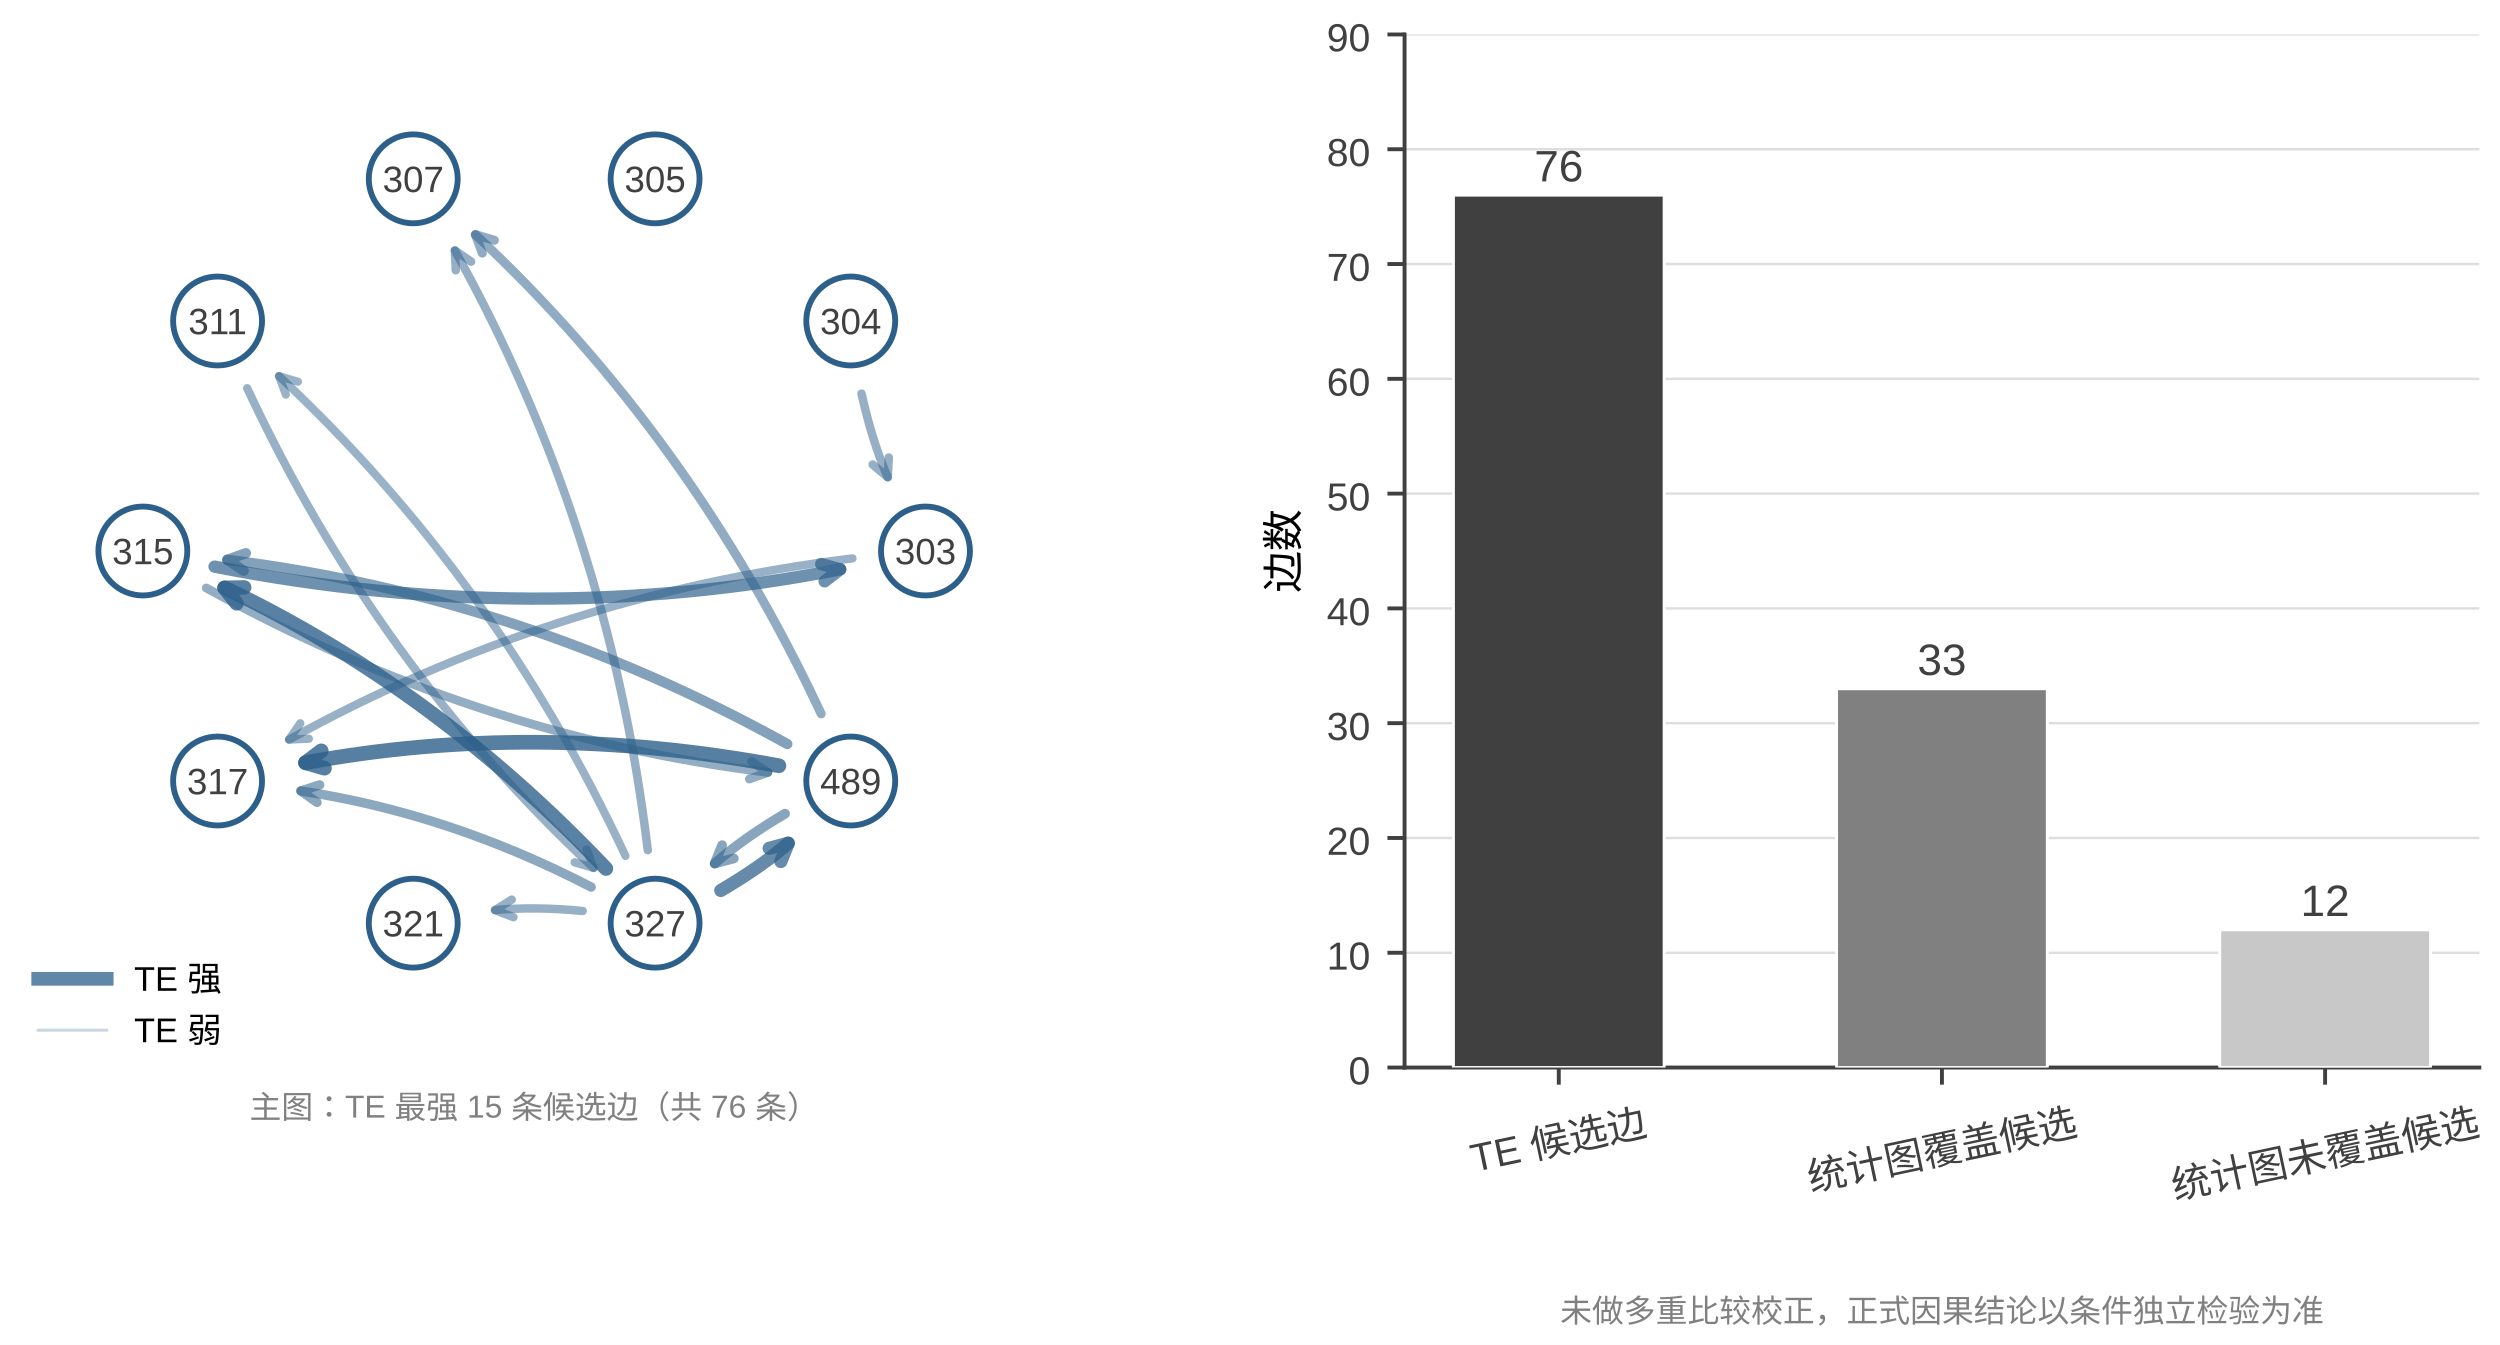
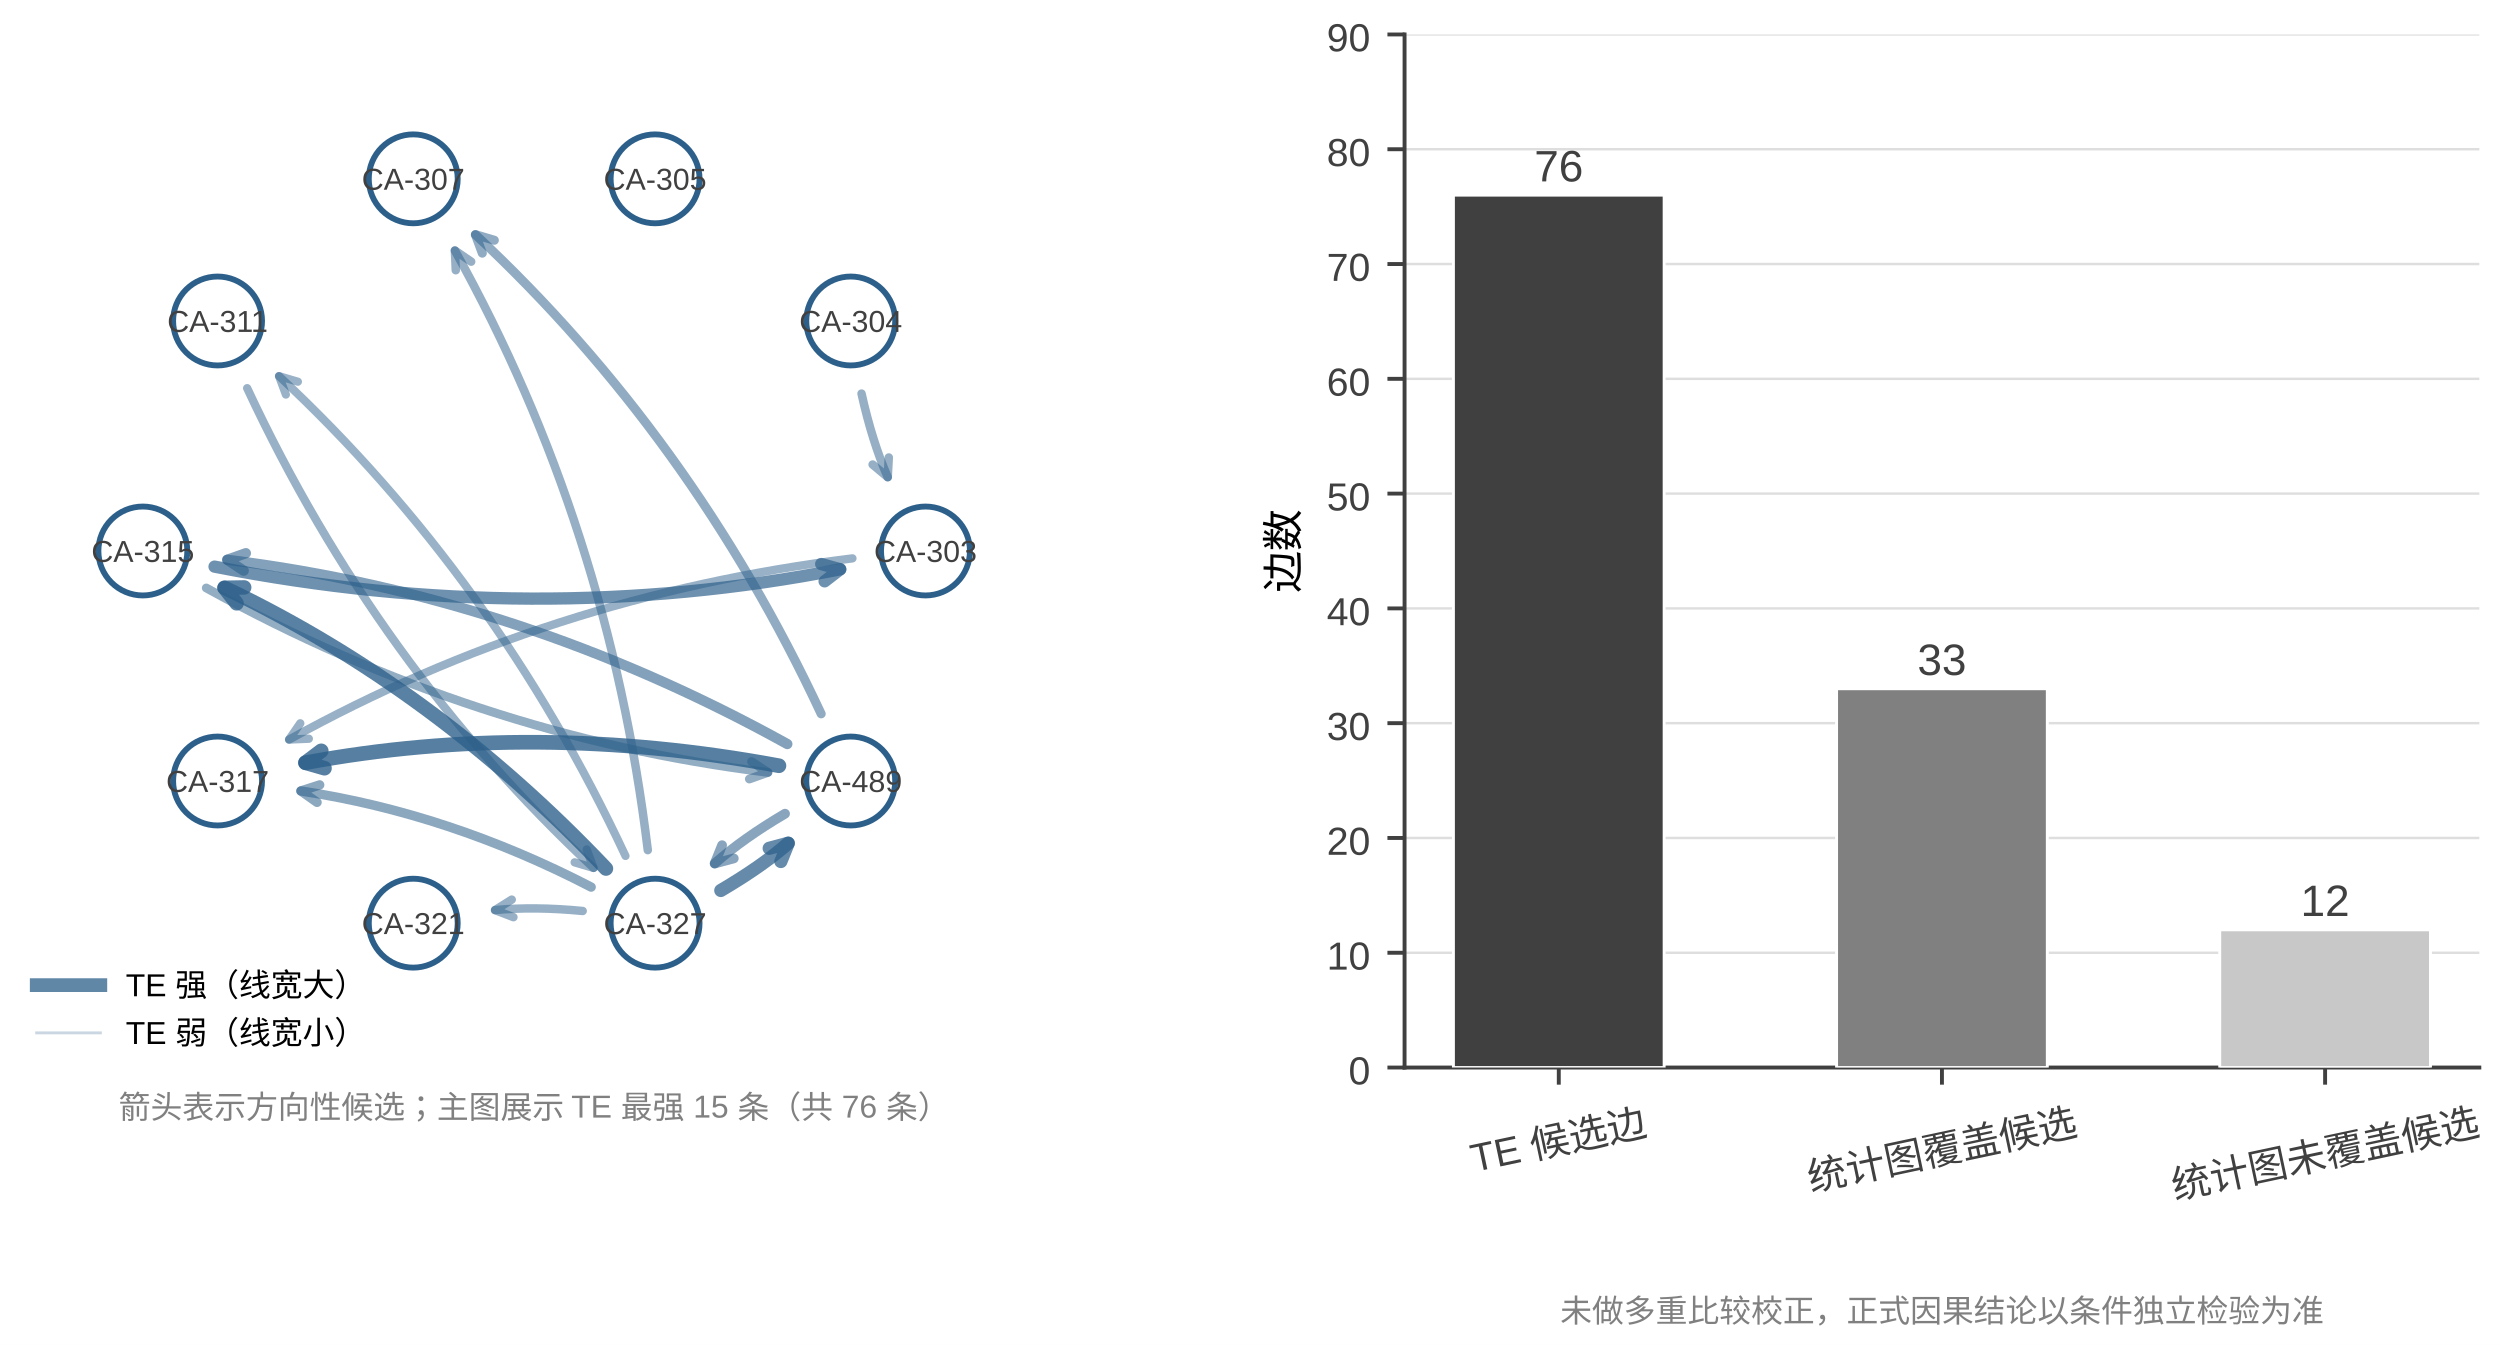
<svg xmlns="http://www.w3.org/2000/svg" xmlns:xlink="http://www.w3.org/1999/xlink" width="510.766pt" height="274.775pt" viewBox="0 0 510.766 274.775" version="1.1">
  <defs>
    <style type="text/css">*{stroke-linejoin: round; stroke-linecap: butt}</style>
  </defs>
  <g id="figure_1">
    <g id="patch_1">
      <path d="M 0 274.775  L 510.766 274.775  L 510.766 0  L 0 0  z " style="fill: #ffffff" />
    </g>
    <g id="axes_1">
      <g id="patch_2">
        <path d="M 127.793 174.879  Q 101.336 118.234 57.004 76.844  " style="fill: none; opacity: 0.483; stroke: #2c5f8a; stroke-width: 1.671; stroke-linecap: round" />
        <path d="M 58.407 80.616  L 57.004 76.844  L 60.864 77.985  " style="fill: none; opacity: 0.483; stroke: #2c5f8a; stroke-width: 1.671; stroke-linecap: round" />
      </g>
      <g id="patch_3">
        <path d="M 174.156 114.079  Q 112.108 121.737 59.068 151.095  " style="fill: none; opacity: 0.489; stroke: #2c5f8a; stroke-width: 1.696; stroke-linecap: round" />
        <path d="M 63.089 150.927  L 59.068 151.095  L 61.346 147.777  " style="fill: none; opacity: 0.489; stroke: #2c5f8a; stroke-width: 1.696; stroke-linecap: round" />
      </g>
      <g id="patch_4">
        <path d="M 50.498 79.309  Q 76.955 135.953 121.265 177.325  " style="fill: none; opacity: 0.489; stroke: #2c5f8a; stroke-width: 1.697; stroke-linecap: round" />
        <path d="M 119.862 173.552  L 121.265 177.325  L 117.405 176.184  " style="fill: none; opacity: 0.489; stroke: #2c5f8a; stroke-width: 1.697; stroke-linecap: round" />
      </g>
      <g id="patch_5">
        <path d="M 119.045 186.121  Q 109.134 185.166 101.141 185.936  " style="fill: none; opacity: 0.496; stroke: #2c5f8a; stroke-width: 1.724; stroke-linecap: round" />
        <path d="M 104.896 187.383  L 101.141 185.936  L 104.551 183.799  " style="fill: none; opacity: 0.496; stroke: #2c5f8a; stroke-width: 1.724; stroke-linecap: round" />
      </g>
      <g id="patch_6">
        <path d="M 176.018 80.417  Q 178.173 90.139 181.37 97.491  " style="fill: none; opacity: 0.498; stroke: #2c5f8a; stroke-width: 1.735; stroke-linecap: round" />
        <path d="M 181.585 93.472  L 181.37 97.491  L 178.284 94.908  " style="fill: none; opacity: 0.498; stroke: #2c5f8a; stroke-width: 1.735; stroke-linecap: round" />
      </g>
      <g id="patch_7">
        <path d="M 132.348 173.685  Q 124.343 107.633 92.939 51.186  " style="fill: none; opacity: 0.499; stroke: #2c5f8a; stroke-width: 1.736; stroke-linecap: round" />
        <path d="M 93.117 55.207  L 92.939 51.186  L 96.262 53.457  " style="fill: none; opacity: 0.499; stroke: #2c5f8a; stroke-width: 1.736; stroke-linecap: round" />
      </g>
      <g id="patch_8">
        <path d="M 42.144 120.126  Q 96.843 150.402 156.893 157.812  " style="fill: none; opacity: 0.514; stroke: #2c5f8a; stroke-width: 1.801; stroke-linecap: round" />
        <path d="M 153.54 155.585  L 156.893 157.812  L 153.099 159.158  " style="fill: none; opacity: 0.514; stroke: #2c5f8a; stroke-width: 1.801; stroke-linecap: round" />
      </g>
      <g id="patch_9">
        <path d="M 167.767 145.836  Q 141.31 89.191 97.131 47.942  " style="fill: none; opacity: 0.527; stroke: #2c5f8a; stroke-width: 1.857; stroke-linecap: round" />
        <path d="M 98.534 51.715  L 97.131 47.942  L 100.99 49.084  " style="fill: none; opacity: 0.527; stroke: #2c5f8a; stroke-width: 1.857; stroke-linecap: round" />
      </g>
      <g id="patch_10">
        <path d="M 120.777 181.235  Q 91.714 166.192 61.483 161.601  " style="fill: none; opacity: 0.543; stroke: #2c5f8a; stroke-width: 1.921; stroke-linecap: round" />
        <path d="M 64.772 163.921  L 61.483 161.601  L 65.312 160.362  " style="fill: none; opacity: 0.543; stroke: #2c5f8a; stroke-width: 1.921; stroke-linecap: round" />
      </g>
      <g id="patch_11">
        <path d="M 160.383 166.248  Q 151.803 171.301 146.021 176.417  " style="fill: none; opacity: 0.562; stroke: #2c5f8a; stroke-width: 2.002; stroke-linecap: round" />
        <path d="M 149.91 175.379  L 146.021 176.417  L 147.525 172.683  " style="fill: none; opacity: 0.562; stroke: #2c5f8a; stroke-width: 2.002; stroke-linecap: round" />
      </g>
      <g id="patch_12">
        <path d="M 160.852 152.011  Q 106.153 121.736 46.438 114.366  " style="fill: none; opacity: 0.586; stroke: #2c5f8a; stroke-width: 2.103; stroke-linecap: round" />
        <path d="M 49.79 116.594  L 46.438 114.366  L 50.231 113.021  " style="fill: none; opacity: 0.586; stroke: #2c5f8a; stroke-width: 2.103; stroke-linecap: round" />
      </g>
      <g id="patch_13">
        <path d="M 43.837 115.767  Q 109.13 128.565 171.661 116.309  " style="fill: none; opacity: 0.685; stroke: #2c5f8a; stroke-width: 2.517; stroke-linecap: round" />
        <path d="M 167.782 115.235  L 171.661 116.309  L 168.474 118.768  " style="fill: none; opacity: 0.685; stroke: #2c5f8a; stroke-width: 2.517; stroke-linecap: round" />
      </g>
      <g id="patch_14">
        <path d="M 147.267 181.926  Q 155.847 176.872 161.042 172.276  " style="fill: none; opacity: 0.729; stroke: #2c5f8a; stroke-width: 2.703; stroke-linecap: round" />
        <path d="M 157.153 173.313  L 161.042 172.276  L 159.538 176.01  " style="fill: none; opacity: 0.729; stroke: #2c5f8a; stroke-width: 2.703; stroke-linecap: round" />
      </g>
      <g id="patch_15">
        <path d="M 123.802 177.457  Q 88.798 140.556 45.867 120.09  " style="fill: none; opacity: 0.789; stroke: #2c5f8a; stroke-width: 2.954; stroke-linecap: round" />
        <path d="M 48.342 123.264  L 45.867 120.09  L 49.891 120.015  " style="fill: none; opacity: 0.789; stroke: #2c5f8a; stroke-width: 2.954; stroke-linecap: round" />
      </g>
      <g id="patch_16">
        <path d="M 159.139 156.443  Q 109.13 147.164 62.419 155.832  " style="fill: none; opacity: 0.8; stroke: #2c5f8a; stroke-width: 3; stroke-linecap: round" />
        <path d="M 66.287 156.945  L 62.419 155.832  L 65.63 153.405  " style="fill: none; opacity: 0.8; stroke: #2c5f8a; stroke-width: 3; stroke-linecap: round" />
      </g>
      <g id="text_1">
-         <text style="font-size: 6.5px; font-family: 'PingFang SC', 'Arial', 'Helvetica', 'DejaVu Sans', sans-serif; text-anchor: middle; fill: #808080" x="109.132" y="228.498" transform="rotate(-0 109.1324 228.4981)">主图：TE 最强 15 条候选边（共 76 条）</text>
+         <text style="font-size: 6.5px; font-family: 'PingFang SC', 'Arial', 'Helvetica', 'DejaVu Sans', sans-serif; text-anchor: middle; fill: #808080" x="109.132" y="228.498" transform="rotate(-0 109.1324 228.4981)">箭头表示方向性候选；主图展示 TE 最强 15 条（共 76 条）</text>
      </g>
      <g id="PathCollection_1">
        <defs>
-           <path id="m736ba44a7f" d="M 0 9.083  C 2.409 9.083 4.719 8.126 6.423 6.423  C 8.126 4.719 9.083 2.409 9.083 0  C 9.083 -2.409 8.126 -4.719 6.423 -6.423  C 4.719 -8.126 2.409 -9.083 0 -9.083  C -2.409 -9.083 -4.719 -8.126 -6.423 -6.423  C -8.126 -4.719 -9.083 -2.409 -9.083 0  C -9.083 2.409 -8.126 4.719 -6.423 6.423  C -4.719 8.126 -2.409 9.083 0 9.083  z " style="stroke: #2c5f8a; stroke-width: 1.2" />
+           <path id="m7c9078ab81" d="M 0 9.083  C 2.409 9.083 4.719 8.126 6.423 6.423  C 8.126 4.719 9.083 2.409 9.083 0  C 9.083 -2.409 8.126 -4.719 6.423 -6.423  C 4.719 -8.126 2.409 -9.083 0 -9.083  C -2.409 -9.083 -4.719 -8.126 -6.423 -6.423  C -8.126 -4.719 -9.083 -2.409 -9.083 0  C -9.083 2.409 -8.126 4.719 -6.423 6.423  C -4.719 8.126 -2.409 9.083 0 9.083  z " style="stroke: #2c5f8a; stroke-width: 1.2" />
        </defs>
-         <g clip-path="url(#p51ab645b5c)">
-           <use xlink:href="#m736ba44a7f" x="189.081" y="112.572" style="fill: #ffffff; stroke: #2c5f8a; stroke-width: 1.2" />
+         <g clip-path="url(#p4b5372c316)">
+           <use xlink:href="#m7c9078ab81" x="189.081" y="112.572" style="fill: #ffffff; stroke: #2c5f8a; stroke-width: 1.2" />
        </g>
      </g>
      <g id="PathCollection_2">
-         <g clip-path="url(#p51ab645b5c)">
-           <use xlink:href="#m736ba44a7f" x="173.812" y="65.58" style="fill: #ffffff; stroke: #2c5f8a; stroke-width: 1.2" />
+         <g clip-path="url(#p4b5372c316)">
+           <use xlink:href="#m7c9078ab81" x="173.812" y="65.58" style="fill: #ffffff; stroke: #2c5f8a; stroke-width: 1.2" />
        </g>
      </g>
      <g id="PathCollection_3">
-         <g clip-path="url(#p51ab645b5c)">
-           <use xlink:href="#m736ba44a7f" x="133.838" y="36.537" style="fill: #ffffff; stroke: #2c5f8a; stroke-width: 1.2" />
+         <g clip-path="url(#p4b5372c316)">
+           <use xlink:href="#m7c9078ab81" x="133.838" y="36.537" style="fill: #ffffff; stroke: #2c5f8a; stroke-width: 1.2" />
        </g>
      </g>
      <g id="PathCollection_4">
-         <g clip-path="url(#p51ab645b5c)">
-           <use xlink:href="#m736ba44a7f" x="84.427" y="36.537" style="fill: #ffffff; stroke: #2c5f8a; stroke-width: 1.2" />
+         <g clip-path="url(#p4b5372c316)">
+           <use xlink:href="#m7c9078ab81" x="84.427" y="36.537" style="fill: #ffffff; stroke: #2c5f8a; stroke-width: 1.2" />
        </g>
      </g>
      <g id="PathCollection_5">
-         <g clip-path="url(#p51ab645b5c)">
-           <use xlink:href="#m736ba44a7f" x="44.452" y="65.58" style="fill: #ffffff; stroke: #2c5f8a; stroke-width: 1.2" />
+         <g clip-path="url(#p4b5372c316)">
+           <use xlink:href="#m7c9078ab81" x="44.452" y="65.58" style="fill: #ffffff; stroke: #2c5f8a; stroke-width: 1.2" />
        </g>
      </g>
      <g id="PathCollection_6">
-         <g clip-path="url(#p51ab645b5c)">
-           <use xlink:href="#m736ba44a7f" x="29.184" y="112.572" style="fill: #ffffff; stroke: #2c5f8a; stroke-width: 1.2" />
+         <g clip-path="url(#p4b5372c316)">
+           <use xlink:href="#m7c9078ab81" x="29.184" y="112.572" style="fill: #ffffff; stroke: #2c5f8a; stroke-width: 1.2" />
        </g>
      </g>
      <g id="PathCollection_7">
-         <g clip-path="url(#p51ab645b5c)">
-           <use xlink:href="#m736ba44a7f" x="44.452" y="159.565" style="fill: #ffffff; stroke: #2c5f8a; stroke-width: 1.2" />
+         <g clip-path="url(#p4b5372c316)">
+           <use xlink:href="#m7c9078ab81" x="44.452" y="159.565" style="fill: #ffffff; stroke: #2c5f8a; stroke-width: 1.2" />
        </g>
      </g>
      <g id="PathCollection_8">
-         <g clip-path="url(#p51ab645b5c)">
-           <use xlink:href="#m736ba44a7f" x="84.427" y="188.608" style="fill: #ffffff; stroke: #2c5f8a; stroke-width: 1.2" />
+         <g clip-path="url(#p4b5372c316)">
+           <use xlink:href="#m7c9078ab81" x="84.427" y="188.608" style="fill: #ffffff; stroke: #2c5f8a; stroke-width: 1.2" />
        </g>
      </g>
      <g id="PathCollection_9">
-         <g clip-path="url(#p51ab645b5c)">
-           <use xlink:href="#m736ba44a7f" x="133.838" y="188.608" style="fill: #ffffff; stroke: #2c5f8a; stroke-width: 1.2" />
+         <g clip-path="url(#p4b5372c316)">
+           <use xlink:href="#m7c9078ab81" x="133.838" y="188.608" style="fill: #ffffff; stroke: #2c5f8a; stroke-width: 1.2" />
        </g>
      </g>
      <g id="PathCollection_10">
-         <g clip-path="url(#p51ab645b5c)">
-           <use xlink:href="#m736ba44a7f" x="173.812" y="159.565" style="fill: #ffffff; stroke: #2c5f8a; stroke-width: 1.2" />
+         <g clip-path="url(#p4b5372c316)">
+           <use xlink:href="#m7c9078ab81" x="173.812" y="159.565" style="fill: #ffffff; stroke: #2c5f8a; stroke-width: 1.2" />
        </g>
      </g>
      <g id="legend_1">
        <g id="line2d_1">
-           <path d="M 7.8 199.975  L 14.8 199.975  L 21.8 199.975  " style="fill: none; stroke: #2c5f8a; stroke-opacity: 0.75; stroke-width: 2.8; stroke-linecap: square" />
+           <path d="M 7.5 201.27  L 14 201.27  L 20.5 201.27  " style="fill: none; stroke: #2c5f8a; stroke-opacity: 0.75; stroke-width: 2.8; stroke-linecap: square" />
        </g>
        <g id="text_2">
-           <text style="font-size: 7px; font-family: 'PingFang SC', 'Arial', 'Helvetica', 'DejaVu Sans', sans-serif; text-anchor: start" x="27.4" y="202.425" transform="rotate(-0 27.4 202.4248)">TE 强</text>
+           <text style="font-size: 6.5px; font-family: 'PingFang SC', 'Arial', 'Helvetica', 'DejaVu Sans', sans-serif; text-anchor: start" x="25.7" y="203.545" transform="rotate(-0 25.7 203.5448)">TE 强（线宽大）</text>
        </g>
        <g id="line2d_2">
-           <path d="M 7.8 210.475  L 14.8 210.475  L 21.8 210.475  " style="fill: none; stroke: #2c5f8a; stroke-opacity: 0.25; stroke-width: 0.6; stroke-linecap: square" />
+           <path d="M 7.5 211.02  L 14 211.02  L 20.5 211.02  " style="fill: none; stroke: #2c5f8a; stroke-opacity: 0.25; stroke-width: 0.6; stroke-linecap: square" />
        </g>
        <g id="text_3">
-           <text style="font-size: 7px; font-family: 'PingFang SC', 'Arial', 'Helvetica', 'DejaVu Sans', sans-serif; text-anchor: start" x="27.4" y="212.925" transform="rotate(-0 27.4 212.9248)">TE 弱</text>
+           <text style="font-size: 6.5px; font-family: 'PingFang SC', 'Arial', 'Helvetica', 'DejaVu Sans', sans-serif; text-anchor: start" x="25.7" y="213.295" transform="rotate(-0 25.7 213.2948)">TE 弱（线宽小）</text>
        </g>
      </g>
      <g id="text_4">
-         <text style="font-size: 7.5px; font-family: 'PingFang SC', 'Arial', 'Helvetica', 'DejaVu Sans', sans-serif; text-anchor: middle; fill: #404040" x="189.081" y="115.272" transform="rotate(-0 189.0812 115.2724)">303</text>
+         <text style="font-size: 6.2px; font-family: 'PingFang SC', 'Arial', 'Helvetica', 'DejaVu Sans', sans-serif; text-anchor: middle; fill: #404040" x="189.081" y="114.804" transform="rotate(-0 189.0812 114.8044)">CA-303</text>
      </g>
      <g id="text_5">
-         <text style="font-size: 7.5px; font-family: 'PingFang SC', 'Arial', 'Helvetica', 'DejaVu Sans', sans-serif; text-anchor: middle; fill: #404040" x="173.812" y="68.28" transform="rotate(-0 173.8123 68.27968)">304</text>
+         <text style="font-size: 6.2px; font-family: 'PingFang SC', 'Arial', 'Helvetica', 'DejaVu Sans', sans-serif; text-anchor: middle; fill: #404040" x="173.812" y="67.812" transform="rotate(-0 173.8123 67.81168)">CA-304</text>
      </g>
      <g id="text_6">
-         <text style="font-size: 7.5px; font-family: 'PingFang SC', 'Arial', 'Helvetica', 'DejaVu Sans', sans-serif; text-anchor: middle; fill: #404040" x="133.838" y="39.237" transform="rotate(-0 133.8379 39.23658)">305</text>
+         <text style="font-size: 6.2px; font-family: 'PingFang SC', 'Arial', 'Helvetica', 'DejaVu Sans', sans-serif; text-anchor: middle; fill: #404040" x="133.838" y="38.769" transform="rotate(-0 133.8379 38.76858)">CA-305</text>
      </g>
      <g id="text_7">
-         <text style="font-size: 7.5px; font-family: 'PingFang SC', 'Arial', 'Helvetica', 'DejaVu Sans', sans-serif; text-anchor: middle; fill: #404040" x="84.427" y="39.237" transform="rotate(-0 84.42687 39.23658)">307</text>
+         <text style="font-size: 6.2px; font-family: 'PingFang SC', 'Arial', 'Helvetica', 'DejaVu Sans', sans-serif; text-anchor: middle; fill: #404040" x="84.427" y="38.769" transform="rotate(-0 84.42687 38.76858)">CA-307</text>
      </g>
      <g id="text_8">
-         <text style="font-size: 7.5px; font-family: 'PingFang SC', 'Arial', 'Helvetica', 'DejaVu Sans', sans-serif; text-anchor: middle; fill: #404040" x="44.452" y="68.28" transform="rotate(-0 44.45247 68.27968)">311</text>
+         <text style="font-size: 6.2px; font-family: 'PingFang SC', 'Arial', 'Helvetica', 'DejaVu Sans', sans-serif; text-anchor: middle; fill: #404040" x="44.452" y="67.812" transform="rotate(-0 44.45247 67.81168)">CA-311</text>
      </g>
      <g id="text_9">
-         <text style="font-size: 7.5px; font-family: 'PingFang SC', 'Arial', 'Helvetica', 'DejaVu Sans', sans-serif; text-anchor: middle; fill: #404040" x="29.184" y="115.272" transform="rotate(-0 29.18361 115.2724)">315</text>
+         <text style="font-size: 6.2px; font-family: 'PingFang SC', 'Arial', 'Helvetica', 'DejaVu Sans', sans-serif; text-anchor: middle; fill: #404040" x="29.184" y="114.804" transform="rotate(-0 29.18361 114.8044)">CA-315</text>
      </g>
      <g id="text_10">
-         <text style="font-size: 7.5px; font-family: 'PingFang SC', 'Arial', 'Helvetica', 'DejaVu Sans', sans-serif; text-anchor: middle; fill: #404040" x="44.452" y="162.265" transform="rotate(-0 44.45247 162.2651)">317</text>
+         <text style="font-size: 6.2px; font-family: 'PingFang SC', 'Arial', 'Helvetica', 'DejaVu Sans', sans-serif; text-anchor: middle; fill: #404040" x="44.452" y="161.797" transform="rotate(-0 44.45247 161.7971)">CA-317</text>
      </g>
      <g id="text_11">
-         <text style="font-size: 7.5px; font-family: 'PingFang SC', 'Arial', 'Helvetica', 'DejaVu Sans', sans-serif; text-anchor: middle; fill: #404040" x="84.427" y="191.308" transform="rotate(-0 84.42687 191.3082)">321</text>
+         <text style="font-size: 6.2px; font-family: 'PingFang SC', 'Arial', 'Helvetica', 'DejaVu Sans', sans-serif; text-anchor: middle; fill: #404040" x="84.427" y="190.84" transform="rotate(-0 84.42687 190.8402)">CA-321</text>
      </g>
      <g id="text_12">
-         <text style="font-size: 7.5px; font-family: 'PingFang SC', 'Arial', 'Helvetica', 'DejaVu Sans', sans-serif; text-anchor: middle; fill: #404040" x="133.838" y="191.308" transform="rotate(-0 133.8379 191.3082)">327</text>
+         <text style="font-size: 6.2px; font-family: 'PingFang SC', 'Arial', 'Helvetica', 'DejaVu Sans', sans-serif; text-anchor: middle; fill: #404040" x="133.838" y="190.84" transform="rotate(-0 133.8379 190.8402)">CA-327</text>
      </g>
      <g id="text_13">
-         <text style="font-size: 7.5px; font-family: 'PingFang SC', 'Arial', 'Helvetica', 'DejaVu Sans', sans-serif; text-anchor: middle; fill: #404040" x="173.812" y="162.265" transform="rotate(-0 173.8123 162.2651)">489</text>
+         <text style="font-size: 6.2px; font-family: 'PingFang SC', 'Arial', 'Helvetica', 'DejaVu Sans', sans-serif; text-anchor: middle; fill: #404040" x="173.812" y="161.797" transform="rotate(-0 173.8123 161.7971)">CA-489</text>
      </g>
    </g>
    <g id="axes_2">
      <g id="patch_17">
        <path d="M 286.961 218.105  L 506.542 218.105  L 506.542 7.04  L 286.961 7.04  z " style="fill: #ffffff" />
      </g>
      <g id="matplotlib.axis_1">
        <g id="xtick_1">
          <g id="line2d_3">
            <defs>
-               <path id="mc94214952a" d="M 0 0  L 0 3.5  " style="stroke: #404040; stroke-width: 0.8" />
+               <path id="m036fb91b46" d="M 0 0  L 0 3.5  " style="stroke: #404040; stroke-width: 0.8" />
            </defs>
            <g>
-               <use xlink:href="#mc94214952a" x="318.469" y="218.105" style="fill: #404040; stroke: #404040; stroke-width: 0.8" />
+               <use xlink:href="#m036fb91b46" x="318.469" y="218.105" style="fill: #404040; stroke: #404040; stroke-width: 0.8" />
            </g>
          </g>
          <g id="text_14">
            <text style="font-size: 8px; font-family: 'PingFang SC', 'Arial', 'Helvetica', 'DejaVu Sans', sans-serif; fill: #404040" transform="translate(301.1131 239.4674) rotate(-12)">TE 候选边</text>
          </g>
        </g>
        <g id="xtick_2">
          <g id="line2d_4">
            <g>
-               <use xlink:href="#mc94214952a" x="396.752" y="218.105" style="fill: #404040; stroke: #404040; stroke-width: 0.8" />
+               <use xlink:href="#m036fb91b46" x="396.752" y="218.105" style="fill: #404040; stroke: #404040; stroke-width: 0.8" />
            </g>
          </g>
          <g id="text_15">
            <text style="font-size: 8px; font-family: 'PingFang SC', 'Arial', 'Helvetica', 'DejaVu Sans', sans-serif; fill: #404040" transform="translate(369.9622 243.4775) rotate(-12)">统计图覆盖候选</text>
          </g>
        </g>
        <g id="xtick_3">
          <g id="line2d_5">
            <g>
-               <use xlink:href="#mc94214952a" x="475.034" y="218.105" style="fill: #404040; stroke: #404040; stroke-width: 0.8" />
+               <use xlink:href="#m036fb91b46" x="475.034" y="218.105" style="fill: #404040; stroke: #404040; stroke-width: 0.8" />
            </g>
          </g>
          <g id="text_16">
            <text style="font-size: 8px; font-family: 'PingFang SC', 'Arial', 'Helvetica', 'DejaVu Sans', sans-serif; fill: #404040" transform="translate(444.3318 245.1408) rotate(-12)">统计图未覆盖候选</text>
          </g>
        </g>
      </g>
      <g id="matplotlib.axis_2">
        <g id="ytick_1">
          <g id="line2d_6">
-             <path d="M 286.961 218.105  L 506.542 218.105  " clip-path="url(#p77a19a6b4f)" style="fill: none; stroke: #c8c8c8; stroke-opacity: 0.6; stroke-width: 0.5; stroke-linecap: square" />
+             <path d="M 286.961 218.105  L 506.542 218.105  " clip-path="url(#pcab60ad228)" style="fill: none; stroke: #c8c8c8; stroke-opacity: 0.6; stroke-width: 0.5; stroke-linecap: square" />
          </g>
          <g id="line2d_7">
            <defs>
-               <path id="m86c35201be" d="M 0 0  L -3.5 0  " style="stroke: #404040; stroke-width: 0.8" />
+               <path id="m307890be66" d="M 0 0  L -3.5 0  " style="stroke: #404040; stroke-width: 0.8" />
            </defs>
            <g>
-               <use xlink:href="#m86c35201be" x="286.961" y="218.105" style="fill: #404040; stroke: #404040; stroke-width: 0.8" />
+               <use xlink:href="#m307890be66" x="286.961" y="218.105" style="fill: #404040; stroke: #404040; stroke-width: 0.8" />
            </g>
          </g>
          <g id="text_17">
            <text style="font-size: 8px; font-family: 'PingFang SC', 'Arial', 'Helvetica', 'DejaVu Sans', sans-serif; text-anchor: end; fill: #404040" x="279.961" y="221.545" transform="rotate(-0 279.9608 221.5448)">0</text>
          </g>
        </g>
        <g id="ytick_2">
          <g id="line2d_8">
-             <path d="M 286.961 194.653  L 506.542 194.653  " clip-path="url(#p77a19a6b4f)" style="fill: none; stroke: #c8c8c8; stroke-opacity: 0.6; stroke-width: 0.5; stroke-linecap: square" />
+             <path d="M 286.961 194.653  L 506.542 194.653  " clip-path="url(#pcab60ad228)" style="fill: none; stroke: #c8c8c8; stroke-opacity: 0.6; stroke-width: 0.5; stroke-linecap: square" />
          </g>
          <g id="line2d_9">
            <g>
-               <use xlink:href="#m86c35201be" x="286.961" y="194.653" style="fill: #404040; stroke: #404040; stroke-width: 0.8" />
+               <use xlink:href="#m307890be66" x="286.961" y="194.653" style="fill: #404040; stroke: #404040; stroke-width: 0.8" />
            </g>
          </g>
          <g id="text_18">
            <text style="font-size: 8px; font-family: 'PingFang SC', 'Arial', 'Helvetica', 'DejaVu Sans', sans-serif; text-anchor: end; fill: #404040" x="279.961" y="198.093" transform="rotate(-0 279.9608 198.0932)">10</text>
          </g>
        </g>
        <g id="ytick_3">
          <g id="line2d_10">
-             <path d="M 286.961 171.202  L 506.542 171.202  " clip-path="url(#p77a19a6b4f)" style="fill: none; stroke: #c8c8c8; stroke-opacity: 0.6; stroke-width: 0.5; stroke-linecap: square" />
+             <path d="M 286.961 171.202  L 506.542 171.202  " clip-path="url(#pcab60ad228)" style="fill: none; stroke: #c8c8c8; stroke-opacity: 0.6; stroke-width: 0.5; stroke-linecap: square" />
          </g>
          <g id="line2d_11">
            <g>
-               <use xlink:href="#m86c35201be" x="286.961" y="171.202" style="fill: #404040; stroke: #404040; stroke-width: 0.8" />
+               <use xlink:href="#m307890be66" x="286.961" y="171.202" style="fill: #404040; stroke: #404040; stroke-width: 0.8" />
            </g>
          </g>
          <g id="text_19">
            <text style="font-size: 8px; font-family: 'PingFang SC', 'Arial', 'Helvetica', 'DejaVu Sans', sans-serif; text-anchor: end; fill: #404040" x="279.961" y="174.642" transform="rotate(-0 279.9608 174.6415)">20</text>
          </g>
        </g>
        <g id="ytick_4">
          <g id="line2d_12">
-             <path d="M 286.961 147.75  L 506.542 147.75  " clip-path="url(#p77a19a6b4f)" style="fill: none; stroke: #c8c8c8; stroke-opacity: 0.6; stroke-width: 0.5; stroke-linecap: square" />
+             <path d="M 286.961 147.75  L 506.542 147.75  " clip-path="url(#pcab60ad228)" style="fill: none; stroke: #c8c8c8; stroke-opacity: 0.6; stroke-width: 0.5; stroke-linecap: square" />
          </g>
          <g id="line2d_13">
            <g>
-               <use xlink:href="#m86c35201be" x="286.961" y="147.75" style="fill: #404040; stroke: #404040; stroke-width: 0.8" />
+               <use xlink:href="#m307890be66" x="286.961" y="147.75" style="fill: #404040; stroke: #404040; stroke-width: 0.8" />
            </g>
          </g>
          <g id="text_20">
            <text style="font-size: 8px; font-family: 'PingFang SC', 'Arial', 'Helvetica', 'DejaVu Sans', sans-serif; text-anchor: end; fill: #404040" x="279.961" y="151.19" transform="rotate(-0 279.9608 151.1899)">30</text>
          </g>
        </g>
        <g id="ytick_5">
          <g id="line2d_14">
-             <path d="M 286.961 124.298  L 506.542 124.298  " clip-path="url(#p77a19a6b4f)" style="fill: none; stroke: #c8c8c8; stroke-opacity: 0.6; stroke-width: 0.5; stroke-linecap: square" />
+             <path d="M 286.961 124.298  L 506.542 124.298  " clip-path="url(#pcab60ad228)" style="fill: none; stroke: #c8c8c8; stroke-opacity: 0.6; stroke-width: 0.5; stroke-linecap: square" />
          </g>
          <g id="line2d_15">
            <g>
-               <use xlink:href="#m86c35201be" x="286.961" y="124.298" style="fill: #404040; stroke: #404040; stroke-width: 0.8" />
+               <use xlink:href="#m307890be66" x="286.961" y="124.298" style="fill: #404040; stroke: #404040; stroke-width: 0.8" />
            </g>
          </g>
          <g id="text_21">
            <text style="font-size: 8px; font-family: 'PingFang SC', 'Arial', 'Helvetica', 'DejaVu Sans', sans-serif; text-anchor: end; fill: #404040" x="279.961" y="127.738" transform="rotate(-0 279.9608 127.7382)">40</text>
          </g>
        </g>
        <g id="ytick_6">
          <g id="line2d_16">
-             <path d="M 286.961 100.847  L 506.542 100.847  " clip-path="url(#p77a19a6b4f)" style="fill: none; stroke: #c8c8c8; stroke-opacity: 0.6; stroke-width: 0.5; stroke-linecap: square" />
+             <path d="M 286.961 100.847  L 506.542 100.847  " clip-path="url(#pcab60ad228)" style="fill: none; stroke: #c8c8c8; stroke-opacity: 0.6; stroke-width: 0.5; stroke-linecap: square" />
          </g>
          <g id="line2d_17">
            <g>
-               <use xlink:href="#m86c35201be" x="286.961" y="100.847" style="fill: #404040; stroke: #404040; stroke-width: 0.8" />
+               <use xlink:href="#m307890be66" x="286.961" y="100.847" style="fill: #404040; stroke: #404040; stroke-width: 0.8" />
            </g>
          </g>
          <g id="text_22">
            <text style="font-size: 8px; font-family: 'PingFang SC', 'Arial', 'Helvetica', 'DejaVu Sans', sans-serif; text-anchor: end; fill: #404040" x="279.961" y="104.287" transform="rotate(-0 279.9608 104.2866)">50</text>
          </g>
        </g>
        <g id="ytick_7">
          <g id="line2d_18">
-             <path d="M 286.961 77.395  L 506.542 77.395  " clip-path="url(#p77a19a6b4f)" style="fill: none; stroke: #c8c8c8; stroke-opacity: 0.6; stroke-width: 0.5; stroke-linecap: square" />
+             <path d="M 286.961 77.395  L 506.542 77.395  " clip-path="url(#pcab60ad228)" style="fill: none; stroke: #c8c8c8; stroke-opacity: 0.6; stroke-width: 0.5; stroke-linecap: square" />
          </g>
          <g id="line2d_19">
            <g>
-               <use xlink:href="#m86c35201be" x="286.961" y="77.395" style="fill: #404040; stroke: #404040; stroke-width: 0.8" />
+               <use xlink:href="#m307890be66" x="286.961" y="77.395" style="fill: #404040; stroke: #404040; stroke-width: 0.8" />
            </g>
          </g>
          <g id="text_23">
            <text style="font-size: 8px; font-family: 'PingFang SC', 'Arial', 'Helvetica', 'DejaVu Sans', sans-serif; text-anchor: end; fill: #404040" x="279.961" y="80.835" transform="rotate(-0 279.9608 80.83493)">60</text>
          </g>
        </g>
        <g id="ytick_8">
          <g id="line2d_20">
-             <path d="M 286.961 53.943  L 506.542 53.943  " clip-path="url(#p77a19a6b4f)" style="fill: none; stroke: #c8c8c8; stroke-opacity: 0.6; stroke-width: 0.5; stroke-linecap: square" />
+             <path d="M 286.961 53.943  L 506.542 53.943  " clip-path="url(#pcab60ad228)" style="fill: none; stroke: #c8c8c8; stroke-opacity: 0.6; stroke-width: 0.5; stroke-linecap: square" />
          </g>
          <g id="line2d_21">
            <g>
-               <use xlink:href="#m86c35201be" x="286.961" y="53.943" style="fill: #404040; stroke: #404040; stroke-width: 0.8" />
+               <use xlink:href="#m307890be66" x="286.961" y="53.943" style="fill: #404040; stroke: #404040; stroke-width: 0.8" />
            </g>
          </g>
          <g id="text_24">
            <text style="font-size: 8px; font-family: 'PingFang SC', 'Arial', 'Helvetica', 'DejaVu Sans', sans-serif; text-anchor: end; fill: #404040" x="279.961" y="57.383" transform="rotate(-0 279.9608 57.38329)">70</text>
          </g>
        </g>
        <g id="ytick_9">
          <g id="line2d_22">
-             <path d="M 286.961 30.492  L 506.542 30.492  " clip-path="url(#p77a19a6b4f)" style="fill: none; stroke: #c8c8c8; stroke-opacity: 0.6; stroke-width: 0.5; stroke-linecap: square" />
+             <path d="M 286.961 30.492  L 506.542 30.492  " clip-path="url(#pcab60ad228)" style="fill: none; stroke: #c8c8c8; stroke-opacity: 0.6; stroke-width: 0.5; stroke-linecap: square" />
          </g>
          <g id="line2d_23">
            <g>
-               <use xlink:href="#m86c35201be" x="286.961" y="30.492" style="fill: #404040; stroke: #404040; stroke-width: 0.8" />
+               <use xlink:href="#m307890be66" x="286.961" y="30.492" style="fill: #404040; stroke: #404040; stroke-width: 0.8" />
            </g>
          </g>
          <g id="text_25">
            <text style="font-size: 8px; font-family: 'PingFang SC', 'Arial', 'Helvetica', 'DejaVu Sans', sans-serif; text-anchor: end; fill: #404040" x="279.961" y="33.932" transform="rotate(-0 279.9608 33.93164)">80</text>
          </g>
        </g>
        <g id="ytick_10">
          <g id="line2d_24">
-             <path d="M 286.961 7.04  L 506.542 7.04  " clip-path="url(#p77a19a6b4f)" style="fill: none; stroke: #c8c8c8; stroke-opacity: 0.6; stroke-width: 0.5; stroke-linecap: square" />
+             <path d="M 286.961 7.04  L 506.542 7.04  " clip-path="url(#pcab60ad228)" style="fill: none; stroke: #c8c8c8; stroke-opacity: 0.6; stroke-width: 0.5; stroke-linecap: square" />
          </g>
          <g id="line2d_25">
            <g>
-               <use xlink:href="#m86c35201be" x="286.961" y="7.04" style="fill: #404040; stroke: #404040; stroke-width: 0.8" />
+               <use xlink:href="#m307890be66" x="286.961" y="7.04" style="fill: #404040; stroke: #404040; stroke-width: 0.8" />
            </g>
          </g>
          <g id="text_26">
            <text style="font-size: 8px; font-family: 'PingFang SC', 'Arial', 'Helvetica', 'DejaVu Sans', sans-serif; text-anchor: end; fill: #404040" x="279.961" y="10.48" transform="rotate(-0 279.9608 10.48)">90</text>
          </g>
        </g>
        <g id="text_27">
          <text style="font-size: 8.5px; font-family: 'PingFang SC', 'Arial', 'Helvetica', 'DejaVu Sans', sans-serif; text-anchor: middle" x="265.171" y="112.572" transform="rotate(-90 265.1708 112.5724)">边数</text>
        </g>
      </g>
      <g id="patch_18">
        <path d="M 286.961 218.105  L 286.961 7.04  " style="fill: none; stroke: #404040; stroke-width: 0.8; stroke-linejoin: miter; stroke-linecap: square" />
      </g>
      <g id="patch_19">
        <path d="M 286.961 218.105  L 506.542 218.105  " style="fill: none; stroke: #404040; stroke-width: 0.8; stroke-linejoin: miter; stroke-linecap: square" />
      </g>
      <g id="patch_20">
-         <path d="M 296.942 218.105  L 339.997 218.105  L 339.997 39.872  L 296.942 39.872  z " clip-path="url(#p77a19a6b4f)" style="fill: #404040; stroke: #ffffff; stroke-width: 0.6; stroke-linejoin: miter" />
+         <path d="M 296.942 218.105  L 339.997 218.105  L 339.997 39.872  L 296.942 39.872  z " clip-path="url(#pcab60ad228)" style="fill: #404040; stroke: #ffffff; stroke-width: 0.6; stroke-linejoin: miter" />
      </g>
      <g id="patch_21">
-         <path d="M 375.224 218.105  L 418.279 218.105  L 418.279 140.714  L 375.224 140.714  z " clip-path="url(#p77a19a6b4f)" style="fill: #808080; stroke: #ffffff; stroke-width: 0.6; stroke-linejoin: miter" />
+         <path d="M 375.224 218.105  L 418.279 218.105  L 418.279 140.714  L 375.224 140.714  z " clip-path="url(#pcab60ad228)" style="fill: #808080; stroke: #ffffff; stroke-width: 0.6; stroke-linejoin: miter" />
      </g>
      <g id="patch_22">
-         <path d="M 453.506 218.105  L 496.561 218.105  L 496.561 189.963  L 453.506 189.963  z " clip-path="url(#p77a19a6b4f)" style="fill: #c8c8c8; stroke: #ffffff; stroke-width: 0.6; stroke-linejoin: miter" />
+         <path d="M 453.506 218.105  L 496.561 218.105  L 496.561 189.963  L 453.506 189.963  z " clip-path="url(#pcab60ad228)" style="fill: #c8c8c8; stroke: #ffffff; stroke-width: 0.6; stroke-linejoin: miter" />
      </g>
      <g id="text_28">
        <text style="font-size: 9px; font-family: 'PingFang SC', 'Arial', 'Helvetica', 'DejaVu Sans', sans-serif; text-anchor: middle; fill: #404040" x="318.469" y="37.058" transform="rotate(-0 318.4694 37.0581)">76</text>
      </g>
      <g id="text_29">
        <text style="font-size: 9px; font-family: 'PingFang SC', 'Arial', 'Helvetica', 'DejaVu Sans', sans-serif; text-anchor: middle; fill: #404040" x="396.752" y="137.9" transform="rotate(-0 396.7516 137.9002)">33</text>
      </g>
      <g id="text_30">
        <text style="font-size: 9px; font-family: 'PingFang SC', 'Arial', 'Helvetica', 'DejaVu Sans', sans-serif; text-anchor: middle; fill: #404040" x="475.034" y="187.149" transform="rotate(-0 475.0337 187.1486)">12</text>
      </g>
      <g id="text_31">
        <text style="font-size: 6.5px; font-family: 'PingFang SC', 'Arial', 'Helvetica', 'DejaVu Sans', sans-serif; text-anchor: middle; fill: #808080" x="396.752" y="270.129" transform="rotate(-0 396.7516 270.1291)">未做多重比较校正，正式因果结论以条件独立检验为准</text>
      </g>
    </g>
  </g>
  <defs>
-     <clipPath id="p51ab645b5c">
+     <clipPath id="p4b5372c316">
      <rect x="3.6" y="7.04" width="211.065" height="211.065" />
    </clipPath>
-     <clipPath id="p77a19a6b4f">
+     <clipPath id="pcab60ad228">
      <rect x="286.961" y="7.04" width="219.581" height="211.065" />
    </clipPath>
  </defs>
</svg>
